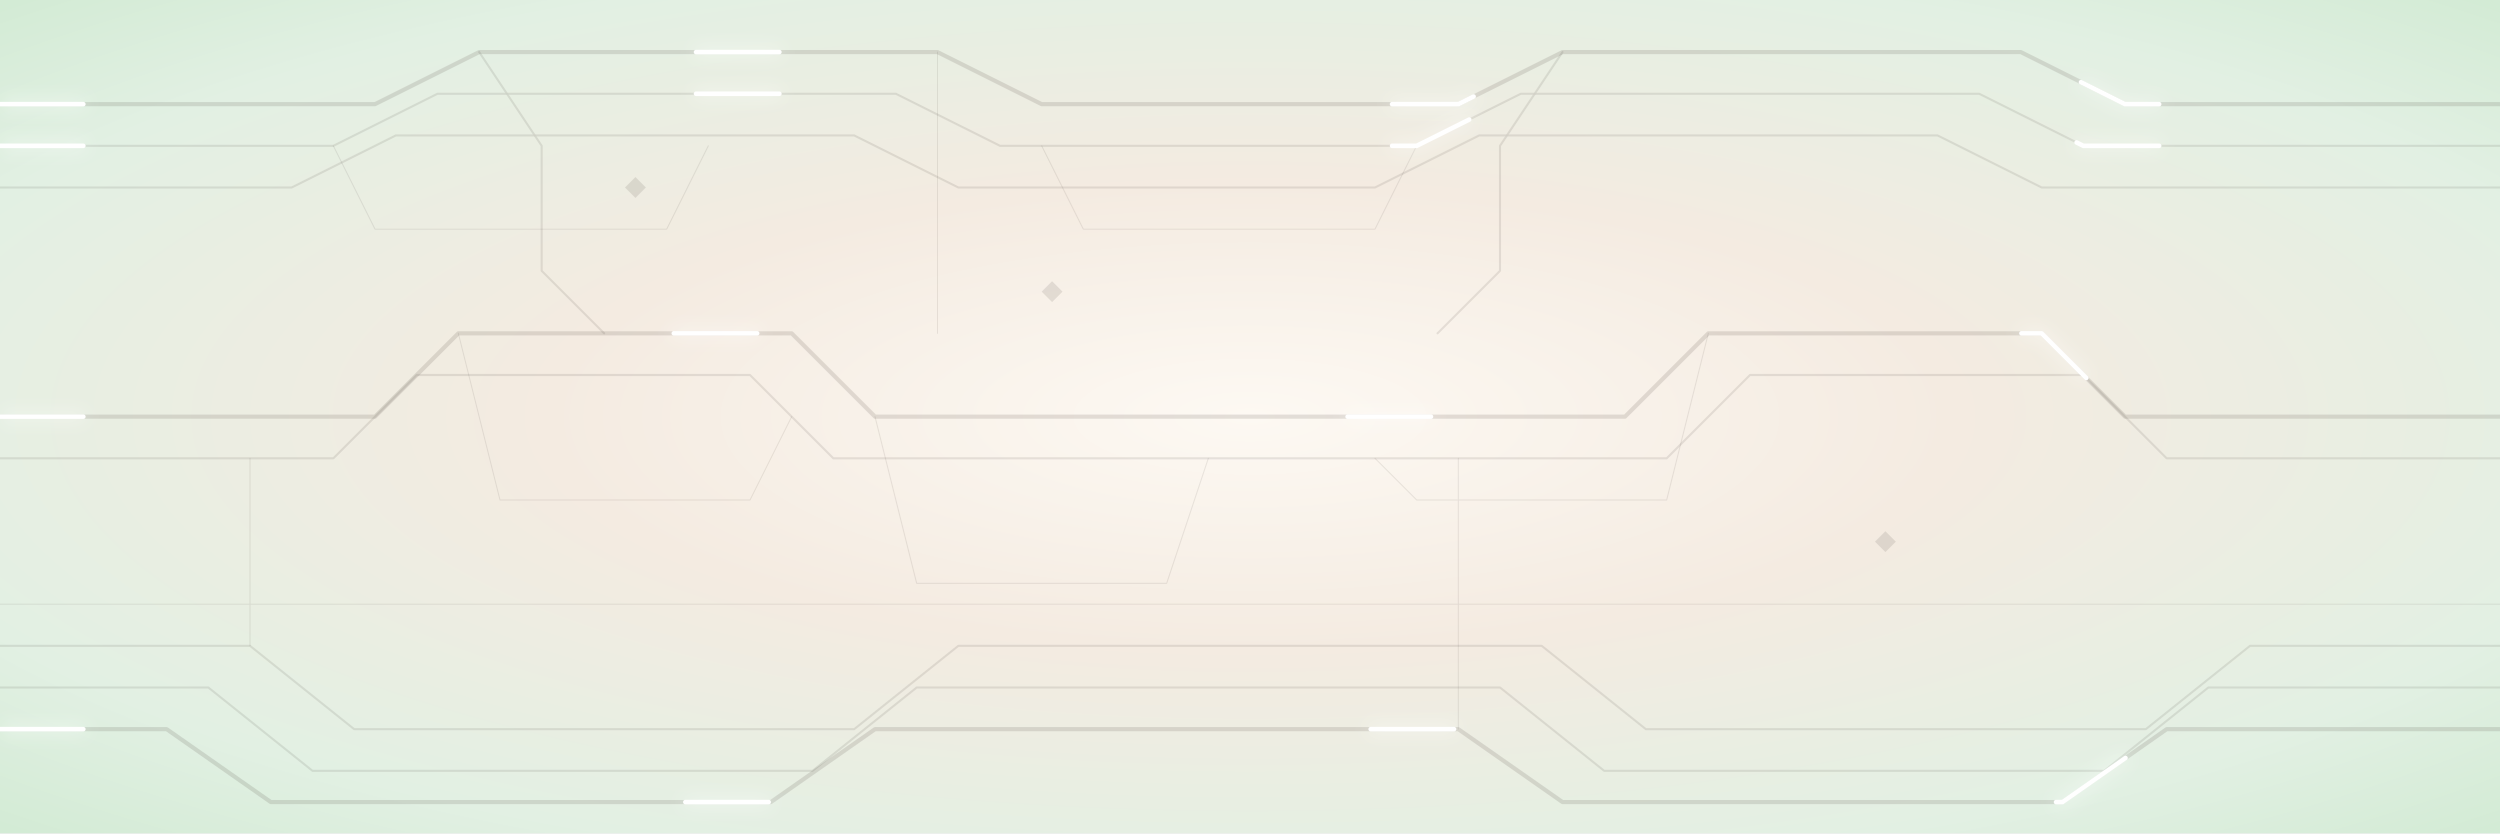
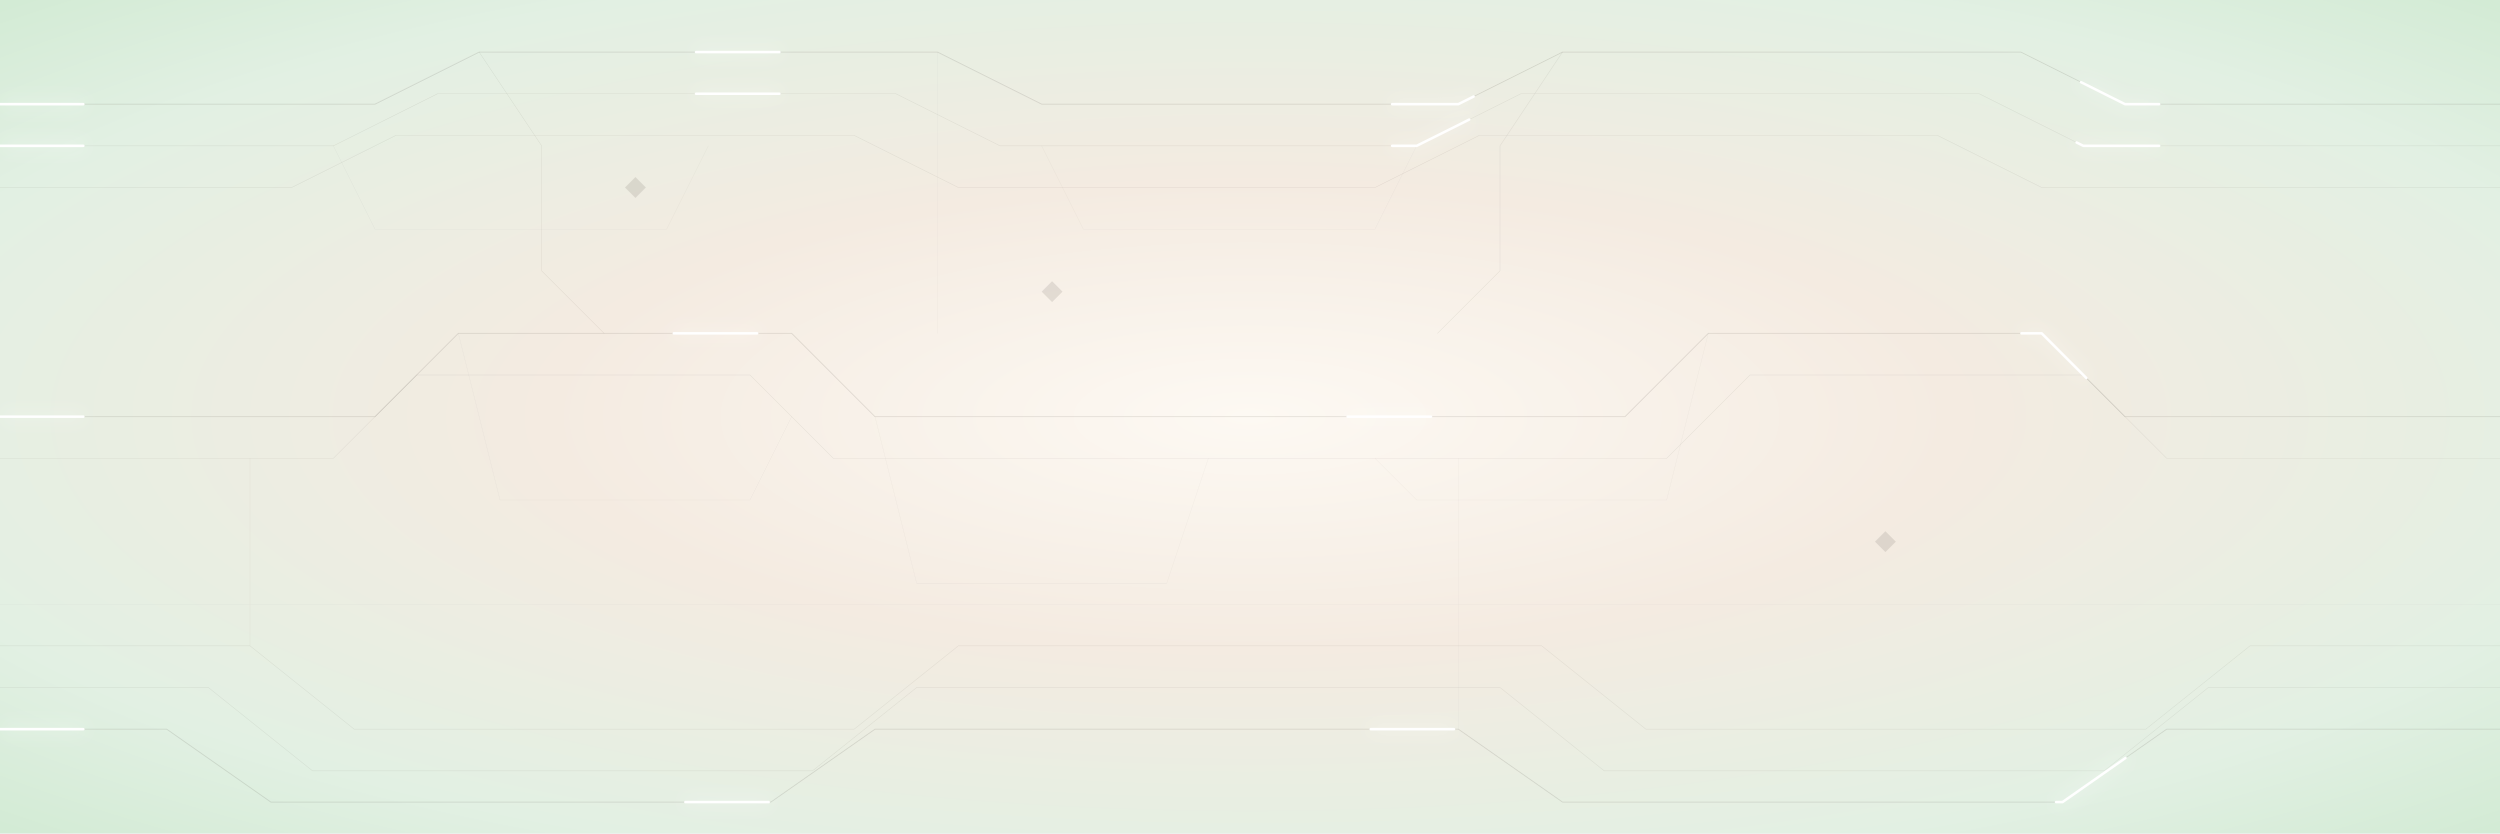
<svg xmlns="http://www.w3.org/2000/svg" viewBox="0 0 1200 400" width="100%" height="100%">
  <defs>
    <style>
      /* Saumaton 680px liike */
      @keyframes pcbPulseFlow {
        0% { stroke-dashoffset: 680; }
        100% { stroke-dashoffset: 0; }
      }

      @keyframes pcbNodePulse {
        0%, 100% { opacity: 0.25; r: 2.5px; }
        50% { opacity: 0.95; r: 5px; }
      }

      /* Kiinteät pohjajohtimet (Eri paksuuksia syvyyttä varten) */
      .pcb-trace-thick {
        stroke: #3a2f2a9b;
-         stroke-width: 2px;
+         stroke-width: 0.4px;
        opacity: 0.22;
        fill: none;
        stroke-linecap: round;
        stroke-linejoin: round;
      }

      .pcb-trace-main {
        stroke: #3a2f2ab5;
-         stroke-width: 1px;
+         stroke-width: 0.2px;
        opacity: 0.16;
        fill: none;
        stroke-linecap: round;
        stroke-linejoin: round;
      }

      .pcb-trace-thin {
        stroke: #3a2f2a;
-         stroke-width: 0.5px;
+         stroke-width: 0.1px;
        opacity: 0.1;
        fill: none;
        stroke-linecap: round;
        stroke-linejoin: round;
      }

      /* Animoidut valopulssit */
      .pcb-pulse {
        fill: none;
        stroke-linecap: round;
        stroke-linejoin: round;
        stroke-dasharray: 40 300;
        stroke: #ffffff;
-         stroke-width: 2.2px;
+         stroke-width: 1.22px;
        filter: drop-shadow(0px 0px 4px rgba(255, 255, 255, 0.9));
      }

      .pulse-1 { animation: pcbPulseFlow 12s linear infinite; }
      .pulse-2 { animation: pcbPulseFlow 18s linear infinite; animation-delay: -5s; }
      .pulse-3 { animation: pcbPulseFlow 15s linear infinite; animation-delay: -9s; }
      .pulse-4 { animation: pcbPulseFlow 22s linear infinite; animation-delay: -14s; }

      /* Sykkivät juotossolmukohdat */
      .pcb-node {
        fill: #ffffff;
        animation: pcbNodePulse 3.5s ease-in-out infinite;
      }
      .node-d1 { animation-delay: -0.9s; }
      .node-d2 { animation-delay: -1.8s; }
      .node-d3 { animation-delay: -2.7s; }
    </style>
    <radialGradient id="bgGradient" cx="50%" cy="50%" r="70%">
      <stop offset="0%" stop-color="#fdf9f3" />
      <stop offset="40%" stop-color="#f4ebe1" />
      <stop offset="80%" stop-color="#e2f0e3" />
      <stop offset="100%" stop-color="#d3ebd5" />
    </radialGradient>
  </defs>
  <rect width="100%" height="100%" fill="url(#bgGradient)" />
  <g class="pcb-trace-thick">
    <path d="M 0,50 L 180,50 L 230,25 L 450,25 L 500,50 L 700,50 L 750,25 L 970,25 L 1020,50 L 1200,50" />
    <path d="M 0,200 L 180,200 L 220,160 L 380,160 L 420,200 L 780,200 L 820,160 L 980,160 L 1020,200 L 1200,200" />
  </g>
  <g class="pcb-trace-main">
    <path d="M 0,70 L 160,70 L 210,45 L 430,45 L 480,70 L 680,70 L 730,45 L 950,45 L 1000,70 L 1200,70" />
    <path d="M 0,90 L 140,90 L 190,65 L 410,65 L 460,90 L 660,90 L 710,65 L 930,65 L 980,90 L 1200,90" />
    <path d="M 230,25 L 260,70 L 260,130 L 290,160" />
    <path d="M 750,25 L 720,70 L 720,130 L 690,160" />
  </g>
  <g class="pcb-trace-main">
    <path d="M 0,220 L 160,220 L 200,180 L 360,180 L 400,220 L 800,220 L 840,180 L 1000,180 L 1040,220 L 1200,220" />
    <path d="M 0,310 L 120,310 L 170,350 L 410,350 L 460,310 L 740,310 L 790,350 L 1030,350 L 1080,310 L 1200,310" />
    <path d="M 0,330 L 100,330 L 150,370 L 390,370 L 440,330 L 720,330 L 770,370 L 1010,370 L 1060,330 L 1200,330" />
  </g>
  <g class="pcb-trace-thick">
    <path d="M 0,350 L 80,350 L 130,385 L 370,385 L 420,350 L 700,350 L 750,385 L 990,385 L 1040,350 L 1200,350" />
  </g>
  <g class="pcb-trace-thin">
    <path d="M 160,70 L 180,110 L 320,110 L 340,70" />
    <path d="M 680,70 L 660,110 L 520,110 L 500,70" />
    <path d="M 220,160 L 240,240 L 360,240 L 380,200" />
    <path d="M 820,160 L 800,240 L 680,240 L 660,220" />
    <path d="M 420,200 L 440,280 L 560,280 L 580,220" />
    <path d="M 0,290  L 1200,290" />
    <path d="M 450,25 L 450,160" />
    <path d="M 700,220 L 700,350" />
    <path d="M 120,220 L 120,310" />
  </g>
  <g fill="none" stroke-linecap="round" stroke-linejoin="round">
    <path d="M 0,50 L 180,50 L 230,25 L 450,25 L 500,50 L 700,50 L 750,25 L 970,25 L 1020,50 L 1200,50" class="pcb-pulse pulse-1" />
    <path d="M 0,200 L 180,200 L 220,160 L 380,160 L 420,200 L 780,200 L 820,160 L 980,160 L 1020,200 L 1200,200" class="pcb-pulse pulse-2" />
    <path d="M 0,70 L 160,70 L 210,45 L 430,45 L 480,70 L 680,70 L 730,45 L 950,45 L 1000,70 L 1200,70" class="pcb-pulse pulse-3" />
    <path d="M 0,350 L 80,350 L 130,385 L 370,385 L 420,350 L 700,350 L 750,385 L 990,385 L 1040,350 L 1200,350" class="pcb-pulse pulse-4" />
  </g>
  <g>
    <circle cx="230" cy="25" class="pcb-node" />
    <circle cx="500" cy="50" class="pcb-node node-d1" />
    <circle cx="750" cy="25" class="pcb-node node-d2" />
    <circle cx="1020" cy="50" class="pcb-node node-d3" />
    <circle cx="220" cy="160" class="pcb-node node-d1" />
    <circle cx="380" cy="160" class="pcb-node node-d3" />
    <circle cx="820" cy="160" class="pcb-node node-d2" />
    <circle cx="980" cy="160" class="pcb-node" />
    <circle cx="450" cy="25" class="pcb-node node-d2" />
    <circle cx="450" cy="160" class="pcb-node node-d1" />
    <circle cx="260" cy="70" class="pcb-node node-d3" />
    <circle cx="720" cy="70" class="pcb-node node-d1" />
    <circle cx="170" cy="350" class="pcb-node node-d2" />
    <circle cx="460" cy="310" class="pcb-node node-d1" />
    <circle cx="790" cy="350" class="pcb-node node-d3" />
    <circle cx="1080" cy="310" class="pcb-node" />
  </g>
  <g fill="#3a2f2a" opacity="0.12">
    <polygon points="300,90 305,85 310,90 305,95" />
    <polygon points="500,140 505,135 510,140 505,145" />
    <polygon points="900,260 905,255 910,260 905,265" />
  </g>
</svg>
